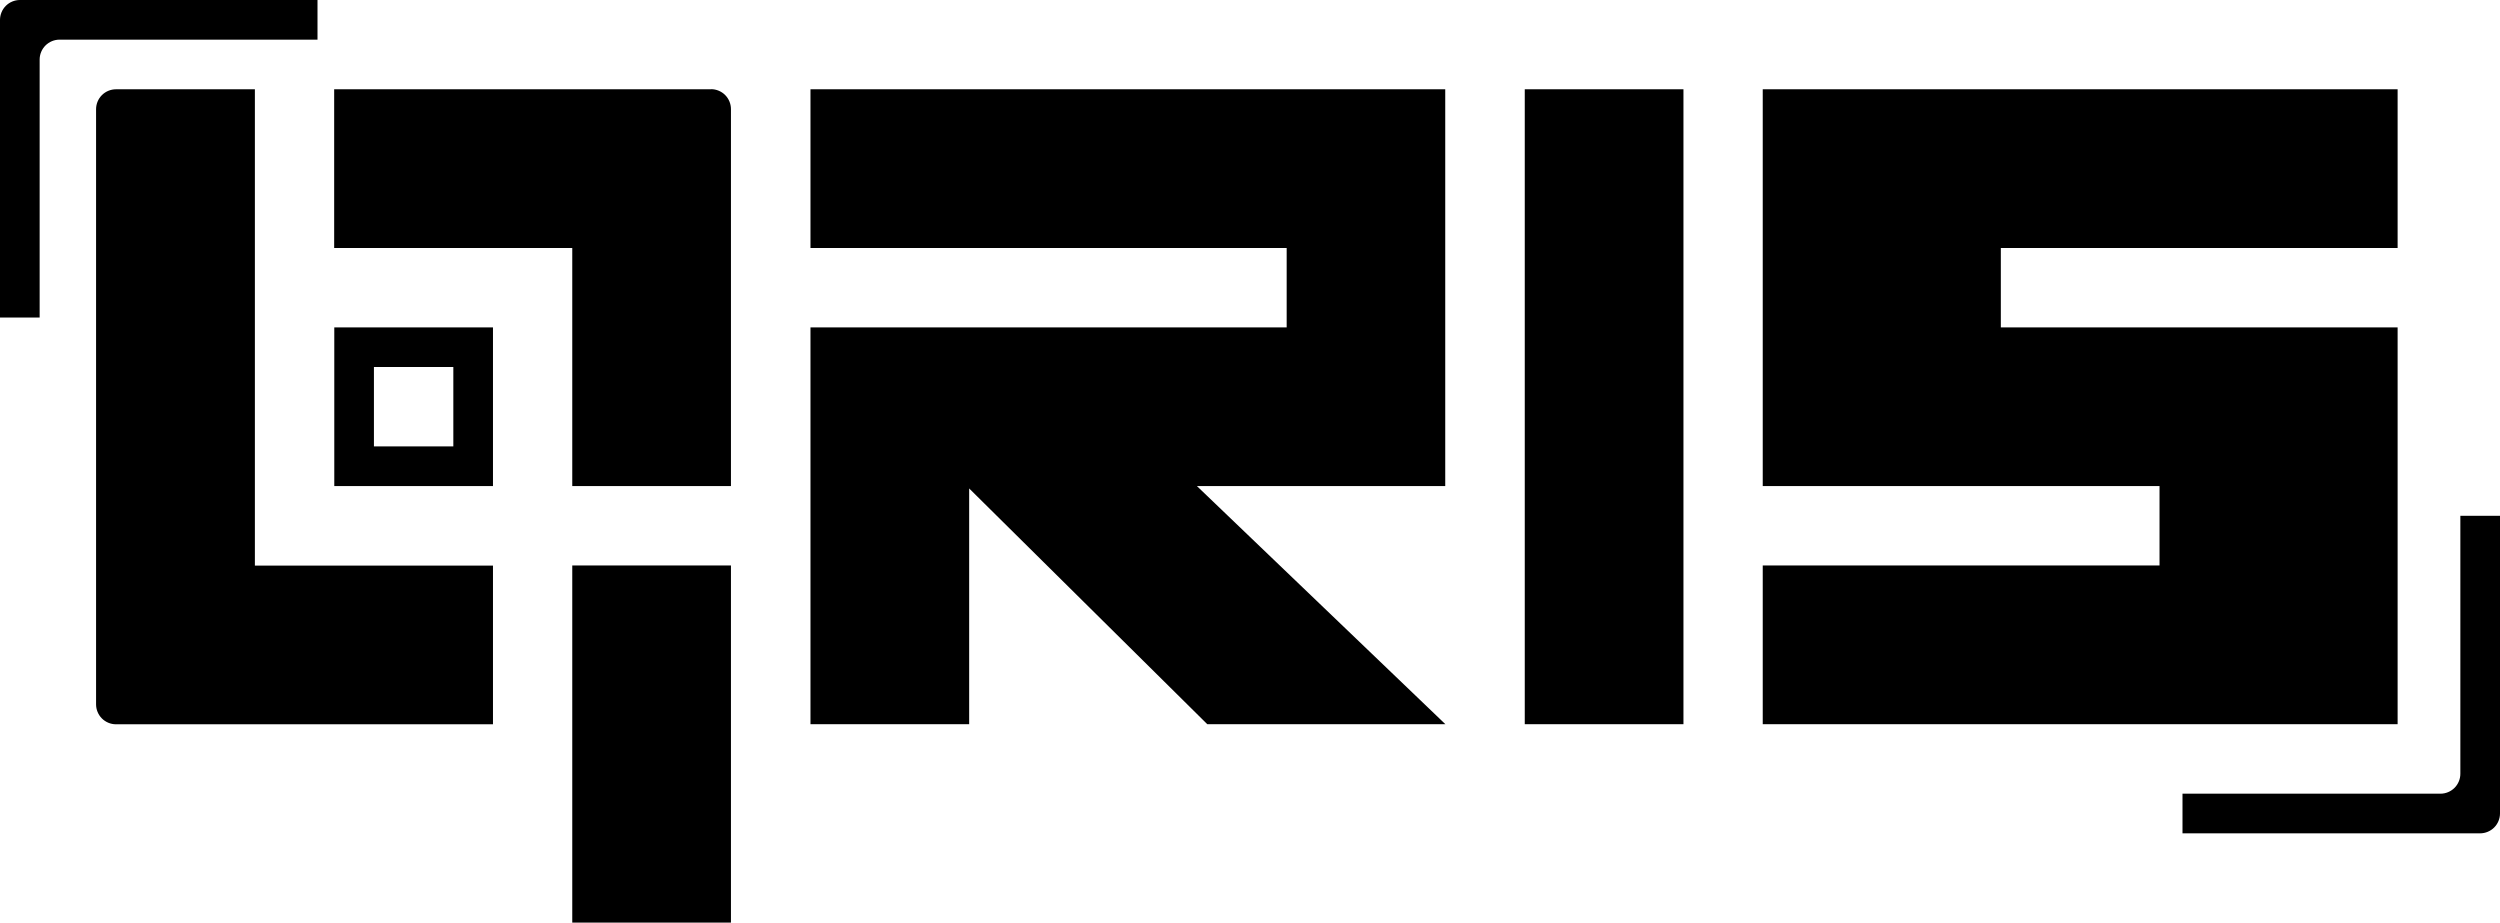
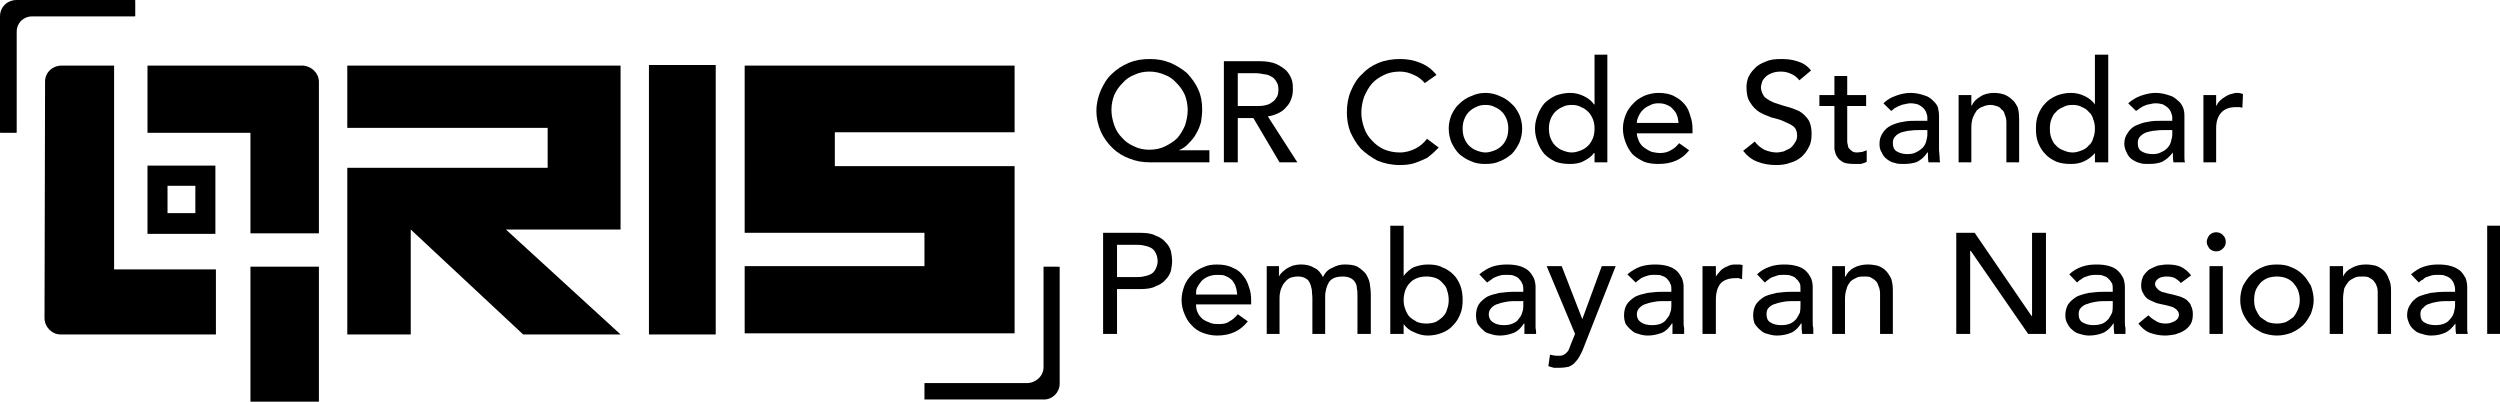
- <svg xmlns="http://www.w3.org/2000/svg" xml:space="preserve" width="210mm" height="77.5mm" style="shape-rendering:geometricPrecision; text-rendering:geometricPrecision; image-rendering:optimizeQuality; fill-rule:evenodd; clip-rule:evenodd" viewBox="0 0 21000 7750">
-   <defs>
-     <style type="text/css">
-    
-     .fil0 {fill:black;fill-rule:nonzero}
-    
-   </style>
+ <svg xmlns="http://www.w3.org/2000/svg" width="108.375mm" height="17.413mm" viewBox="0 0 108.375 17.413" version="1.1" id="svg845">
+   <defs id="defs839">
+     <clipPath clipPathUnits="userSpaceOnUse" id="clipPath96">
+       <path d="M -1.2207e-4,2.4414e-4 H 960 V 540 H -1.2207e-4 Z" clip-rule="evenodd" id="path94" />
+     </clipPath>
+     <clipPath clipPathUnits="userSpaceOnUse" id="clipPath106">
+       <path d="M 0,0 H 130.46 V 23.577 H 0 Z" id="path104" />
+     </clipPath>
  </defs>
-   <g id="__x0023_Layer_x0020_1">
-     <path class="fil0" d="M20140 4750l0 -667 0 -1333 -2000 0 -1333 0 0 -667 3333 0 0 -1333 -3333 0 -2000 0 0 1333 0 667 0 1333 2000 0 1333 0 0 667 -3333 0 0 1333 3333 0 2000 0 0 -1333zm527 -417l0 2167c0,44 -18,87 -49,118 -31,31 -74,49 -118,49l-2167 0 0 333 2500 0c44,0 87,-18 118,-49 31,-31 49,-74 49,-118l0 -2500 -333 0zm-18000 -4333l-2500 0c-44,0 -87,18 -118,49 -31,31 -49,74 -49,118l0 2500 333 0 0 -2167c0,-44 18,-87 49,-118 31,-31 74,-49 118,-49l2167 0 0 -333zm2140 7750l1333 0 0 -3000 -1333 0 0 3000zm1167 -7000l-3167 0 0 1333 2000 0 0 2000 1333 0 0 -3167c0,-44 -18,-87 -49,-118 -31,-31 -74,-49 -118,-49zm-3833 0l-1167 0c-44,0 -87,18 -118,49 -31,31 -49,74 -49,118l0 5000c0,44 18,87 49,118 31,31 74,49 118,49l3167 0 0 -1333 -2000 0 0 -4000zm667 3333l1333 0 0 -1333 -1333 0 0 1333zm333 -1000l0 0 667 0 0 667 -667 0 0 -667zm3667 -2333l0 1333 4000 0 0 667 -2667 0 -1333 0 0 1333 0 2000 1333 0 0 -1980 2000 1980 2000 0 -2087 -2000 753 0 1333 0 0 -1333 0 -667 0 -1333 -1333 0 -4000 0zm6000 5333l1333 0 0 -5333 -1333 0 0 5333z" />
+   <g id="layer1" transform="translate(-31.99124,-118.4006)">
+     <g id="g90" transform="matrix(0.7313755,0,0,-0.7313755,-550.5446,504.9828)" style="fill:#000000">
+       <g id="g92" clip-path="url(#clipPath96)" style="fill:#000000">
+         <g id="g98" transform="matrix(2.1033,-7.54e-7,-7.54e-7,0.375,795.24,502.8)" style="fill:#000000">
+           <g id="g100" transform="scale(0.55189,3.0538)" style="fill:#000000">
+             <g id="g102" clip-path="url(#clipPath106)" style="fill:#000000">
+               <g id="g108" style="fill:#000000">
+                 <g id="g110" style="fill:#000000">
+                   <g id="g112" style="fill:#000000" />
+                 </g>
+                 <path d="M 18.813,19.108 H 32.767 V 10.622 H 26.913 L 32.767,5.191 H 27.794 L 22.053,10.622 V 5.191 h -3.24 v 8.627 h 10.231 v 2.065 H 18.813 Z" style="fill:#000000;fill-opacity:1;fill-rule:nonzero;stroke:none" id="path114" />
+                 <path d="m 34.216,5.191 h 3.41 v 13.945 H 34.216 Z" style="fill:#000000;fill-opacity:1;fill-rule:nonzero;stroke:none" id="path116" />
+                 <path d="M 6.906,8.557 V 19.108 H 4.234 c -0.483,0 -0.853,-0.368 -0.853,-0.82 0,-2.49 -0.028,-9.816 -0.028,-12.248 0,-0.453 0.369,-0.849 0.824,-0.849 1.847,0 7.161,0 7.928,0 v 3.366 z" style="fill:#000000;fill-opacity:1;fill-rule:nonzero;stroke:none" id="path118" />
+                 <path d="m 13.868,1.712 c 0.313,0 2.7,0 3.496,0 0,0 0,6.873 0,6.987 -1.137,0 -2.33,0 -3.496,0 0,-2.319 0,-4.639 0,-6.987 z" style="fill:#000000;fill-opacity:1;fill-rule:nonzero;stroke:none" id="path120" />
+                 <path d="m 8.611,19.108 c 0,-0.057 0,-3.479 0,-3.479 1.563,0 3.552,0 5.257,0 0,-2.405 0,-5.205 0,-5.205 0.796,0 3.183,0 3.496,0 v 7.835 c 0,0.453 -0.37,0.821 -0.824,0.849 -1.705,0 -5.741,0 -7.929,0 z" style="fill:#000000;fill-opacity:1;fill-rule:nonzero;stroke:none" id="path122" />
+                 <path d="m 8.611,13.932 c 0,-1.16 0,-2.32 0,-3.536 0.284,0 0.597,0 0.881,0 0.796,0 1.79,0 2.586,0 0,0 0,3.479 0,3.536 -1.137,0 -2.302,0 -3.467,0 z m 2.444,-2.461 v 0 c -0.341,0 -0.739,0 -1.052,0 -0.113,0 -0.227,0 -0.369,0 0,0.481 0,0.933 0,1.414 0.483,0 0.938,0 1.421,0 0,-0.028 0,-1.414 0,-1.414 z" style="fill:#000000;fill-opacity:1;fill-rule:nonzero;stroke:none" id="path124" />
+                 <path d="M 54.365,8.699 V 3.494 c 0,-0.453 -0.398,-0.82 -0.852,-0.82 H 48.284 V 1.825 h 6.081 0.029 c 0.426,0 0.795,0.368 0.795,0.82 v 0.028 6.025 z" style="fill:#000000;fill-opacity:1;fill-rule:nonzero;stroke:none" id="path126" />
+                 <path d="m 1.933,15.657 v 5.205 c 0,0.452 0.341,0.792 0.796,0.792 h 5.229 c 0.028,0 0.028,0.028 0.028,0.028 v 0.792 c 0,0 0,0.028 -0.028,0.028 H 1.933 c -0.483,0 -0.853,-0.368 -0.853,-0.848 v -5.997 c 0,-0.028 0.028,-0.028 0.028,-0.028 h 0.796 c 0,0 0.028,0 0.028,0.028 z" style="fill:#000000;fill-opacity:1;fill-rule:nonzero;stroke:none" id="path128" />
+                 <path d="m 52.887,15.657 v 3.451 H 39.104 v -5.176 -3.48 h 9.18 V 8.727 h -9.18 V 5.248 h 13.783 v 8.655 h -9.179 v 1.754 z" style="fill:#000000;fill-opacity:1;fill-rule:nonzero;stroke:none" id="path130" />
+                 <path d="m 62.834,14.101 h -3.041 c -0.369,0 -0.71,0.057 -1.051,0.198 -0.313,0.113 -0.625,0.311 -0.853,0.538 -0.256,0.254 -0.454,0.537 -0.597,0.848 -0.142,0.34 -0.227,0.679 -0.227,1.075 0,0.396 0.085,0.736 0.227,1.075 0.143,0.311 0.313,0.622 0.569,0.849 0.256,0.254 0.54,0.424 0.852,0.565 0.341,0.142 0.682,0.198 1.08,0.198 0.37,0 0.711,-0.056 1.052,-0.198 0.312,-0.141 0.597,-0.311 0.852,-0.537 0.228,-0.255 0.427,-0.509 0.569,-0.849 0.142,-0.311 0.199,-0.65 0.199,-1.018 0,-0.226 -0.029,-0.453 -0.057,-0.651 -0.057,-0.226 -0.142,-0.424 -0.256,-0.622 -0.085,-0.17 -0.227,-0.339 -0.369,-0.481 -0.142,-0.169 -0.313,-0.283 -0.512,-0.367 v 0 h 1.563 z m -3.069,0.651 v 0 c 0.284,0 0.568,0.056 0.796,0.17 0.227,0.113 0.454,0.254 0.625,0.424 0.17,0.198 0.284,0.396 0.398,0.65 0.085,0.255 0.142,0.538 0.142,0.821 0,0.254 -0.057,0.537 -0.142,0.763 -0.114,0.255 -0.256,0.453 -0.427,0.623 -0.17,0.198 -0.369,0.339 -0.596,0.424 -0.256,0.113 -0.512,0.17 -0.796,0.17 -0.284,0 -0.54,-0.057 -0.767,-0.17 -0.228,-0.085 -0.427,-0.226 -0.597,-0.424 -0.171,-0.17 -0.313,-0.368 -0.427,-0.623 -0.085,-0.226 -0.142,-0.48 -0.142,-0.763 0,-0.283 0.057,-0.538 0.142,-0.792 0.086,-0.255 0.228,-0.481 0.398,-0.651 0.171,-0.198 0.37,-0.339 0.626,-0.452 0.227,-0.114 0.483,-0.17 0.767,-0.17 z" style="fill:#000000;fill-opacity:1;fill-rule:nonzero;stroke:none" id="path132" />
+                 <path d="m 63.573,19.334 h 1.847 c 0.341,0 0.625,-0.056 0.824,-0.141 0.228,-0.113 0.398,-0.227 0.54,-0.368 0.114,-0.141 0.199,-0.283 0.256,-0.453 0.057,-0.169 0.057,-0.339 0.057,-0.509 0,-0.169 -0.028,-0.339 -0.085,-0.481 -0.057,-0.169 -0.142,-0.311 -0.256,-0.424 -0.114,-0.141 -0.227,-0.226 -0.398,-0.311 -0.17,-0.085 -0.341,-0.141 -0.54,-0.17 l 1.506,-2.376 h -0.909 l -1.336,2.291 h -0.796 v -2.291 h -0.71 z m 0.71,-2.319 v 0 h 0.938 c 0.142,0 0.284,0 0.427,0.028 0.113,0.028 0.255,0.057 0.341,0.141 0.113,0.057 0.199,0.142 0.255,0.255 0.086,0.085 0.114,0.255 0.114,0.424 0,0.17 -0.028,0.311 -0.114,0.425 -0.056,0.113 -0.142,0.198 -0.255,0.254 -0.086,0.057 -0.228,0.113 -0.341,0.113 -0.143,0.029 -0.285,0.057 -0.427,0.057 h -0.938 z" style="fill:#000000;fill-opacity:1;fill-rule:nonzero;stroke:none" id="path134" />
+                 <path d="m 73.832,18.203 c -0.142,0.169 -0.341,0.339 -0.568,0.424 -0.228,0.113 -0.455,0.17 -0.711,0.17 -0.284,0 -0.568,-0.057 -0.795,-0.17 -0.228,-0.113 -0.455,-0.255 -0.626,-0.453 -0.17,-0.198 -0.284,-0.424 -0.397,-0.678 -0.086,-0.255 -0.143,-0.538 -0.143,-0.821 0,-0.283 0.057,-0.537 0.143,-0.792 0.085,-0.254 0.227,-0.481 0.397,-0.65 0.171,-0.198 0.37,-0.34 0.597,-0.453 0.256,-0.113 0.54,-0.17 0.824,-0.17 0.313,0 0.569,0.085 0.796,0.198 0.227,0.114 0.426,0.283 0.597,0.51 l 0.597,-0.453 c -0.057,-0.057 -0.114,-0.113 -0.228,-0.226 -0.085,-0.085 -0.227,-0.198 -0.369,-0.311 -0.171,-0.085 -0.37,-0.17 -0.597,-0.255 -0.227,-0.085 -0.511,-0.113 -0.796,-0.113 -0.426,0 -0.795,0.085 -1.136,0.226 -0.313,0.17 -0.597,0.368 -0.853,0.622 -0.227,0.255 -0.398,0.566 -0.54,0.877 -0.114,0.311 -0.17,0.651 -0.17,0.99 0,0.396 0.056,0.764 0.198,1.103 0.143,0.34 0.313,0.651 0.569,0.877 0.227,0.255 0.511,0.453 0.852,0.594 0.341,0.142 0.711,0.198 1.109,0.198 0.341,0 0.682,-0.056 1.023,-0.198 0.341,-0.141 0.597,-0.339 0.824,-0.622 z" style="fill:#000000;fill-opacity:1;fill-rule:nonzero;stroke:none" id="path136" />
+                 <path d="m 75.054,15.855 c 0,0.255 0.057,0.481 0.142,0.707 0.114,0.226 0.228,0.424 0.398,0.566 0.171,0.17 0.37,0.311 0.597,0.396 0.227,0.113 0.483,0.17 0.739,0.17 0.256,0 0.511,-0.057 0.739,-0.17 0.227,-0.085 0.426,-0.226 0.597,-0.396 0.17,-0.142 0.284,-0.34 0.397,-0.566 0.086,-0.226 0.142,-0.452 0.142,-0.707 0,-0.283 -0.056,-0.509 -0.142,-0.735 -0.113,-0.227 -0.227,-0.425 -0.397,-0.594 -0.171,-0.142 -0.37,-0.283 -0.597,-0.368 -0.228,-0.113 -0.483,-0.142 -0.739,-0.142 -0.256,0 -0.512,0.029 -0.739,0.142 -0.227,0.085 -0.426,0.226 -0.597,0.368 -0.17,0.169 -0.284,0.367 -0.398,0.594 -0.085,0.226 -0.142,0.452 -0.142,0.735 z m 0.711,0 v 0 c 0,-0.198 0.028,-0.368 0.085,-0.509 0.057,-0.142 0.142,-0.283 0.227,-0.368 0.114,-0.113 0.228,-0.198 0.37,-0.254 0.142,-0.057 0.312,-0.114 0.483,-0.114 0.17,0 0.341,0.057 0.483,0.114 0.142,0.056 0.256,0.141 0.369,0.254 0.086,0.085 0.171,0.226 0.228,0.368 0.057,0.141 0.085,0.311 0.085,0.509 0,0.17 -0.028,0.339 -0.085,0.481 -0.057,0.141 -0.142,0.283 -0.228,0.368 -0.113,0.113 -0.227,0.198 -0.369,0.254 -0.142,0.085 -0.313,0.113 -0.483,0.113 -0.171,0 -0.341,-0.028 -0.483,-0.113 -0.142,-0.056 -0.256,-0.141 -0.37,-0.254 -0.085,-0.085 -0.17,-0.227 -0.227,-0.368 -0.057,-0.142 -0.085,-0.311 -0.085,-0.481 z" style="fill:#000000;fill-opacity:1;fill-rule:nonzero;stroke:none" id="path138" />
+                 <path d="M 83.154,14.101 H 82.5 v 0.481 h -0.028 c -0.114,-0.17 -0.313,-0.311 -0.54,-0.424 -0.199,-0.113 -0.455,-0.142 -0.682,-0.142 -0.256,0 -0.512,0.029 -0.739,0.114 -0.228,0.113 -0.398,0.226 -0.569,0.396 -0.142,0.169 -0.256,0.367 -0.341,0.594 -0.085,0.226 -0.142,0.452 -0.142,0.735 0,0.255 0.057,0.481 0.142,0.707 0.085,0.226 0.199,0.424 0.341,0.594 0.171,0.17 0.341,0.283 0.569,0.396 0.227,0.085 0.483,0.142 0.739,0.142 0.255,0 0.483,-0.057 0.71,-0.17 0.227,-0.113 0.398,-0.255 0.512,-0.424 H 82.5 v 2.574 h 0.654 z m -1.819,0.509 v 0 c 0.17,0 0.341,0.057 0.483,0.114 0.142,0.056 0.256,0.141 0.369,0.254 0.086,0.085 0.171,0.226 0.228,0.368 0.057,0.141 0.085,0.311 0.085,0.509 0,0.17 -0.028,0.339 -0.085,0.481 -0.057,0.141 -0.142,0.283 -0.228,0.368 -0.113,0.113 -0.227,0.198 -0.369,0.254 -0.142,0.085 -0.313,0.113 -0.483,0.113 -0.171,0 -0.341,-0.028 -0.483,-0.113 -0.142,-0.056 -0.256,-0.141 -0.37,-0.254 -0.085,-0.085 -0.17,-0.227 -0.227,-0.368 -0.057,-0.142 -0.085,-0.311 -0.085,-0.481 0,-0.198 0.028,-0.368 0.085,-0.509 0.057,-0.142 0.142,-0.283 0.227,-0.368 0.114,-0.113 0.228,-0.198 0.37,-0.254 0.142,-0.057 0.312,-0.114 0.483,-0.114 z" style="fill:#000000;fill-opacity:1;fill-rule:nonzero;stroke:none" id="path140" />
+                 <path d="m 84.66,15.6 c 0,-0.141 0.057,-0.282 0.113,-0.424 0.057,-0.113 0.143,-0.226 0.256,-0.311 0.114,-0.085 0.256,-0.17 0.398,-0.226 0.142,-0.029 0.284,-0.057 0.426,-0.057 0.228,0 0.398,0.057 0.54,0.142 0.171,0.084 0.313,0.226 0.427,0.367 l 0.511,-0.367 c -0.369,-0.481 -0.881,-0.708 -1.563,-0.708 -0.284,0 -0.511,0.029 -0.739,0.114 -0.227,0.113 -0.426,0.226 -0.597,0.396 -0.142,0.169 -0.255,0.367 -0.341,0.594 -0.085,0.226 -0.142,0.452 -0.142,0.735 0,0.255 0.057,0.481 0.142,0.707 0.086,0.226 0.228,0.424 0.398,0.594 0.142,0.17 0.341,0.283 0.569,0.396 0.227,0.085 0.454,0.142 0.71,0.142 0.313,0 0.597,-0.057 0.796,-0.17 0.227,-0.113 0.398,-0.255 0.54,-0.424 0.142,-0.17 0.227,-0.368 0.284,-0.594 0.085,-0.227 0.114,-0.453 0.114,-0.679 V 15.6 Z m 2.131,0.538 v 0 c -0.028,0.141 -0.028,0.283 -0.085,0.396 -0.028,0.113 -0.114,0.226 -0.199,0.311 -0.085,0.113 -0.171,0.17 -0.313,0.226 -0.113,0.057 -0.255,0.085 -0.426,0.085 -0.17,0 -0.312,-0.028 -0.455,-0.113 -0.142,-0.057 -0.255,-0.141 -0.341,-0.226 -0.085,-0.085 -0.17,-0.198 -0.227,-0.34 -0.057,-0.113 -0.085,-0.226 -0.085,-0.339 z" style="fill:#000000;fill-opacity:1;fill-rule:nonzero;stroke:none" id="path142" />
+                 <path d="m 90.685,15.176 c 0.113,-0.17 0.284,-0.311 0.483,-0.424 0.199,-0.085 0.426,-0.142 0.625,-0.142 0.114,0 0.256,0.029 0.369,0.057 0.114,0.057 0.228,0.113 0.341,0.17 0.086,0.085 0.171,0.169 0.228,0.283 0.085,0.113 0.113,0.226 0.113,0.367 0,0.198 -0.056,0.368 -0.199,0.481 -0.113,0.085 -0.284,0.17 -0.483,0.255 -0.17,0.085 -0.398,0.141 -0.625,0.198 -0.227,0.085 -0.426,0.169 -0.625,0.283 -0.171,0.113 -0.341,0.282 -0.455,0.48 -0.142,0.198 -0.199,0.453 -0.199,0.821 0,0.141 0.029,0.311 0.086,0.481 0.085,0.169 0.17,0.311 0.312,0.452 0.142,0.17 0.341,0.283 0.569,0.368 0.227,0.113 0.483,0.141 0.795,0.141 0.313,0 0.569,-0.028 0.824,-0.113 0.285,-0.085 0.512,-0.226 0.711,-0.481 l -0.597,-0.509 c -0.085,0.113 -0.199,0.226 -0.369,0.311 -0.171,0.085 -0.341,0.142 -0.569,0.142 -0.199,0 -0.341,-0.029 -0.483,-0.085 -0.142,-0.057 -0.227,-0.113 -0.312,-0.198 -0.086,-0.085 -0.143,-0.17 -0.171,-0.255 -0.028,-0.113 -0.057,-0.198 -0.057,-0.254 0,-0.227 0.085,-0.396 0.199,-0.538 0.142,-0.113 0.284,-0.198 0.483,-0.283 0.199,-0.056 0.398,-0.141 0.625,-0.198 0.228,-0.056 0.427,-0.141 0.626,-0.226 0.199,-0.113 0.341,-0.254 0.483,-0.452 0.113,-0.17 0.17,-0.425 0.17,-0.736 0,-0.254 -0.028,-0.481 -0.142,-0.679 -0.085,-0.198 -0.227,-0.367 -0.369,-0.509 -0.171,-0.141 -0.37,-0.254 -0.597,-0.311 -0.199,-0.085 -0.455,-0.113 -0.711,-0.113 -0.341,0 -0.653,0.056 -0.937,0.17 -0.313,0.113 -0.54,0.311 -0.739,0.565 z" style="fill:#000000;fill-opacity:1;fill-rule:nonzero;stroke:none" id="path144" />
+                 <path d="m 96.368,17.015 h -0.966 v -1.584 c 0,-0.113 0,-0.198 0,-0.283 0.029,-0.113 0.029,-0.198 0.057,-0.283 0.057,-0.057 0.085,-0.113 0.17,-0.17 0.057,-0.056 0.143,-0.085 0.285,-0.085 0.085,0 0.17,0.029 0.255,0.029 0.086,0.028 0.143,0.056 0.228,0.085 V 14.13 c -0.085,-0.057 -0.199,-0.085 -0.313,-0.114 -0.142,0 -0.227,0 -0.284,0 -0.284,0 -0.483,0.029 -0.597,0.085 -0.142,0.085 -0.256,0.17 -0.312,0.283 -0.086,0.113 -0.114,0.255 -0.143,0.396 0,0.142 0,0.283 0,0.424 v 1.811 h -0.767 v 0.565 h 0.767 v 0.99 h 0.654 v -0.99 h 0.966 z" style="fill:#000000;fill-opacity:1;fill-rule:nonzero;stroke:none" id="path146" />
+                 <path d="m 97.249,17.156 c 0.171,0.17 0.398,0.311 0.654,0.396 0.227,0.085 0.483,0.142 0.739,0.142 0.256,0 0.483,-0.057 0.653,-0.114 0.199,-0.056 0.342,-0.141 0.455,-0.254 0.114,-0.113 0.228,-0.226 0.28,-0.368 0.03,-0.141 0.06,-0.283 0.06,-0.452 v -1.782 c 0,-0.114 0.03,-0.227 0.03,-0.34 0,-0.113 0,-0.198 0.03,-0.283 h -0.599 c -0.028,0.17 -0.028,0.34 -0.028,0.509 h -0.029 c -0.142,-0.226 -0.312,-0.367 -0.511,-0.48 -0.199,-0.085 -0.455,-0.114 -0.711,-0.114 -0.17,0 -0.312,0 -0.454,0.057 -0.171,0.028 -0.284,0.113 -0.398,0.198 -0.114,0.085 -0.199,0.198 -0.256,0.339 -0.085,0.114 -0.114,0.283 -0.114,0.453 0,0.226 0.057,0.396 0.171,0.566 0.085,0.141 0.227,0.283 0.398,0.367 0.17,0.085 0.398,0.17 0.625,0.198 0.227,0.057 0.483,0.057 0.739,0.057 h 0.511 v 0.17 c 0,0.085 -0.028,0.169 -0.056,0.254 -0.029,0.085 -0.086,0.17 -0.171,0.255 -0.057,0.056 -0.142,0.113 -0.256,0.17 -0.113,0.028 -0.227,0.056 -0.369,0.056 -0.114,0 -0.227,-0.028 -0.341,-0.056 -0.085,0 -0.171,-0.057 -0.256,-0.085 C 97.96,16.986 97.903,16.93 97.818,16.902 97.761,16.845 97.704,16.788 97.647,16.76 Z m 1.876,-1.386 v 0 c -0.171,0 -0.313,0 -0.483,-0.028 -0.171,0 -0.313,-0.057 -0.455,-0.085 -0.142,-0.057 -0.256,-0.113 -0.341,-0.226 -0.085,-0.085 -0.114,-0.198 -0.114,-0.34 0,-0.198 0.057,-0.339 0.199,-0.424 0.142,-0.085 0.313,-0.141 0.54,-0.141 0.199,0 0.341,0.028 0.483,0.113 0.114,0.056 0.228,0.141 0.313,0.226 0.085,0.113 0.142,0.198 0.171,0.339 0.028,0.114 0.056,0.227 0.056,0.34 v 0.226 z" style="fill:#000000;fill-opacity:1;fill-rule:nonzero;stroke:none" id="path148" />
+                 <path d="m 101.09,17.58 h 0.65 v -0.537 h 0.03 c 0.08,0.198 0.23,0.339 0.42,0.453 0.2,0.141 0.46,0.198 0.71,0.198 0.18,0 0.35,-0.029 0.52,-0.085 0.14,-0.057 0.28,-0.142 0.39,-0.255 0.12,-0.085 0.2,-0.226 0.29,-0.396 0.06,-0.17 0.08,-0.396 0.08,-0.622 v -2.235 h -0.65 v 2.065 c 0,0.17 -0.03,0.283 -0.09,0.424 -0.02,0.114 -0.08,0.198 -0.17,0.255 -0.05,0.085 -0.14,0.141 -0.25,0.17 -0.09,0.028 -0.2,0.056 -0.29,0.056 -0.14,0 -0.28,-0.028 -0.39,-0.085 -0.12,-0.028 -0.23,-0.113 -0.32,-0.198 -0.08,-0.113 -0.14,-0.226 -0.2,-0.367 -0.05,-0.142 -0.08,-0.311 -0.08,-0.538 v -1.782 h -0.65 z" style="fill:#000000;fill-opacity:1;fill-rule:nonzero;stroke:none" id="path150" />
+                 <path d="m 108.73,14.101 h -0.68 v 0.481 0 c -0.14,-0.17 -0.31,-0.311 -0.54,-0.424 -0.23,-0.113 -0.46,-0.142 -0.68,-0.142 -0.29,0 -0.52,0.029 -0.74,0.114 -0.23,0.113 -0.43,0.226 -0.57,0.396 -0.17,0.169 -0.28,0.367 -0.37,0.594 -0.09,0.226 -0.11,0.452 -0.11,0.735 0,0.255 0.02,0.481 0.11,0.707 0.09,0.226 0.2,0.424 0.37,0.594 0.14,0.17 0.34,0.283 0.57,0.396 0.22,0.085 0.45,0.142 0.74,0.142 0.25,0 0.48,-0.057 0.71,-0.17 0.22,-0.113 0.39,-0.255 0.51,-0.424 v 0 2.574 h 0.68 z m -1.82,0.509 v 0 c 0.17,0 0.34,0.057 0.48,0.114 0.15,0.056 0.26,0.141 0.35,0.254 0.11,0.085 0.19,0.226 0.22,0.368 0.06,0.141 0.09,0.311 0.09,0.509 0,0.17 -0.03,0.339 -0.09,0.481 -0.03,0.141 -0.11,0.283 -0.22,0.368 -0.09,0.113 -0.2,0.198 -0.35,0.254 -0.14,0.085 -0.31,0.113 -0.48,0.113 -0.2,0 -0.34,-0.028 -0.48,-0.113 -0.14,-0.056 -0.29,-0.141 -0.37,-0.254 -0.11,-0.085 -0.17,-0.227 -0.23,-0.368 -0.06,-0.142 -0.08,-0.311 -0.08,-0.481 0,-0.198 0.02,-0.368 0.08,-0.509 0.06,-0.142 0.12,-0.283 0.23,-0.368 0.08,-0.113 0.23,-0.198 0.37,-0.254 0.14,-0.057 0.28,-0.114 0.48,-0.114 z" style="fill:#000000;fill-opacity:1;fill-rule:nonzero;stroke:none" id="path152" />
+                 <path d="m 109.75,17.156 c 0.2,0.17 0.4,0.311 0.66,0.396 0.25,0.085 0.48,0.142 0.74,0.142 0.25,0 0.48,-0.057 0.65,-0.114 0.2,-0.056 0.34,-0.141 0.45,-0.254 0.15,-0.113 0.23,-0.226 0.29,-0.368 0.06,-0.141 0.08,-0.283 0.08,-0.452 v -1.782 c 0,-0.114 0,-0.227 0,-0.34 0,-0.113 0,-0.198 0.03,-0.283 h -0.59 c -0.03,0.17 -0.03,0.34 -0.03,0.509 v 0 c -0.17,-0.226 -0.34,-0.367 -0.54,-0.48 -0.2,-0.085 -0.43,-0.114 -0.71,-0.114 -0.17,0 -0.32,0 -0.46,0.057 -0.14,0.028 -0.28,0.113 -0.4,0.198 -0.11,0.085 -0.19,0.198 -0.25,0.339 -0.06,0.114 -0.12,0.283 -0.12,0.453 0,0.226 0.06,0.396 0.18,0.566 0.08,0.141 0.22,0.283 0.39,0.367 0.2,0.085 0.4,0.17 0.63,0.198 0.23,0.057 0.48,0.057 0.77,0.057 H 112 v 0.17 c 0,0.085 -0.03,0.169 -0.06,0.254 -0.03,0.085 -0.08,0.17 -0.17,0.255 -0.06,0.056 -0.14,0.113 -0.25,0.17 -0.09,0.028 -0.23,0.056 -0.37,0.056 -0.12,0 -0.23,-0.028 -0.34,-0.056 -0.09,0 -0.18,-0.057 -0.26,-0.085 -0.09,-0.029 -0.14,-0.085 -0.2,-0.113 -0.08,-0.057 -0.14,-0.114 -0.2,-0.142 z m 1.88,-1.386 v 0 c -0.14,0 -0.31,0 -0.48,-0.028 -0.17,0 -0.32,-0.057 -0.46,-0.085 -0.14,-0.057 -0.23,-0.113 -0.34,-0.226 -0.08,-0.085 -0.11,-0.198 -0.11,-0.34 0,-0.198 0.05,-0.339 0.2,-0.424 0.14,-0.085 0.31,-0.141 0.56,-0.141 0.17,0 0.32,0.028 0.46,0.113 0.14,0.056 0.23,0.141 0.31,0.226 0.09,0.113 0.14,0.198 0.17,0.339 0.03,0.114 0.06,0.227 0.06,0.34 v 0.226 z" style="fill:#000000;fill-opacity:1;fill-rule:nonzero;stroke:none" id="path154" />
+                 <path d="m 113.59,17.58 h 0.65 v -0.537 h 0.03 c 0.03,0.113 0.12,0.198 0.17,0.255 0.09,0.084 0.17,0.141 0.26,0.198 0.08,0.056 0.2,0.113 0.31,0.141 0.09,0.028 0.2,0.057 0.31,0.057 0.12,0 0.2,-0.029 0.29,-0.057 l -0.03,-0.707 c -0.06,0 -0.09,0.028 -0.14,0.028 -0.06,0 -0.12,0 -0.17,0 -0.34,0 -0.57,-0.085 -0.74,-0.254 -0.2,-0.198 -0.29,-0.481 -0.29,-0.849 v -1.754 h -0.65 z" style="fill:#000000;fill-opacity:1;fill-rule:nonzero;stroke:none" id="path156" />
+                 <path d="m 57.406,10.452 h 1.847 c 0.341,0 0.626,-0.028 0.824,-0.141 0.228,-0.085 0.398,-0.198 0.512,-0.34 C 60.731,9.83 60.816,9.689 60.873,9.491 60.902,9.321 60.93,9.151 60.93,8.982 60.93,8.84 60.902,8.67 60.873,8.501 60.816,8.303 60.731,8.161 60.589,8.02 60.475,7.878 60.305,7.765 60.077,7.68 59.879,7.567 59.594,7.539 59.253,7.539 H 58.117 V 5.22 h -0.711 z m 0.711,-2.291 v 0 h 0.937 c 0.142,0 0.285,0 0.398,0.028 0.142,0.028 0.256,0.057 0.37,0.113 0.113,0.057 0.199,0.141 0.255,0.255 0.057,0.113 0.114,0.255 0.114,0.424 0,0.198 -0.057,0.339 -0.114,0.453 -0.056,0.113 -0.142,0.198 -0.255,0.255 -0.114,0.057 -0.228,0.085 -0.37,0.113 -0.113,0.028 -0.256,0.028 -0.398,0.028 h -0.937 z" style="fill:#000000;fill-opacity:1;fill-rule:nonzero;stroke:none" id="path158" />
+                 <path d="m 62.152,6.747 c 0,-0.17 0.028,-0.311 0.085,-0.424 0.057,-0.141 0.142,-0.226 0.256,-0.339 0.114,-0.085 0.256,-0.141 0.398,-0.198 0.142,-0.057 0.284,-0.057 0.426,-0.057 0.228,0 0.398,0.028 0.54,0.141 0.171,0.085 0.313,0.226 0.426,0.368 L 64.795,5.87 C 64.426,5.389 63.914,5.135 63.232,5.135 c -0.284,0 -0.512,0.057 -0.739,0.141 -0.227,0.085 -0.426,0.226 -0.568,0.396 -0.171,0.17 -0.284,0.368 -0.37,0.594 -0.085,0.198 -0.142,0.453 -0.142,0.707 0,0.255 0.057,0.509 0.142,0.735 0.086,0.226 0.228,0.424 0.398,0.594 0.142,0.141 0.341,0.283 0.568,0.368 0.228,0.113 0.455,0.141 0.711,0.141 0.313,0 0.597,-0.057 0.796,-0.17 0.227,-0.085 0.398,-0.226 0.54,-0.424 0.142,-0.17 0.227,-0.368 0.284,-0.566 0.085,-0.226 0.114,-0.453 0.114,-0.679 V 6.747 Z m 2.103,0.509 v 0 C 64.227,7.426 64.227,7.539 64.17,7.68 64.141,7.793 64.056,7.907 63.999,7.992 63.914,8.076 63.8,8.161 63.658,8.218 63.545,8.274 63.402,8.274 63.232,8.274 63.061,8.274 62.919,8.246 62.777,8.19 62.635,8.133 62.521,8.048 62.436,7.963 62.351,7.85 62.266,7.737 62.209,7.624 62.152,7.511 62.152,7.397 62.152,7.256 Z" style="fill:#000000;fill-opacity:1;fill-rule:nonzero;stroke:none" id="path160" />
+                 <path d="m 65.761,8.727 h 0.625 v -0.537 0 c 0.029,0.057 0.057,0.113 0.114,0.17 0.085,0.085 0.142,0.141 0.256,0.226 0.085,0.057 0.199,0.113 0.341,0.17 0.114,0.028 0.256,0.057 0.426,0.057 0.256,0 0.483,-0.057 0.654,-0.17 0.199,-0.085 0.341,-0.255 0.455,-0.481 0.113,0.226 0.255,0.396 0.483,0.481 0.199,0.113 0.398,0.17 0.625,0.17 0.256,0 0.483,-0.028 0.654,-0.113 0.17,-0.113 0.312,-0.226 0.426,-0.368 0.085,-0.141 0.17,-0.311 0.199,-0.481 0.028,-0.198 0.057,-0.396 0.057,-0.594 V 5.22 h -0.682 v 1.952 c 0,0.141 0,0.283 -0.029,0.396 0,0.113 -0.028,0.226 -0.085,0.311 -0.057,0.113 -0.142,0.17 -0.228,0.226 -0.113,0.057 -0.255,0.085 -0.397,0.085 -0.341,0 -0.569,-0.085 -0.711,-0.283 C 68.83,7.709 68.745,7.454 68.745,7.143 V 5.22 h -0.653 v 1.839 c 0,0.17 -0.029,0.311 -0.029,0.453 -0.028,0.141 -0.057,0.255 -0.114,0.368 -0.056,0.113 -0.113,0.17 -0.227,0.226 -0.085,0.057 -0.227,0.085 -0.369,0.085 -0.142,0 -0.256,-0.028 -0.37,-0.057 C 66.87,8.076 66.784,8.02 66.699,7.907 66.614,7.822 66.557,7.709 66.5,7.567 66.443,7.426 66.415,7.256 66.415,7.058 V 5.22 h -0.654 z" style="fill:#000000;fill-opacity:1;fill-rule:nonzero;stroke:none" id="path162" />
+                 <path d="m 72.07,10.82 h 0.682 v -2.602 0 c 0.142,0.198 0.313,0.339 0.512,0.453 0.227,0.085 0.483,0.141 0.71,0.141 0.284,0 0.54,-0.028 0.739,-0.141 0.228,-0.085 0.426,-0.226 0.569,-0.368 0.17,-0.17 0.284,-0.368 0.369,-0.594 0.085,-0.226 0.114,-0.481 0.114,-0.735 0,-0.255 -0.029,-0.509 -0.114,-0.707 C 75.566,6.04 75.452,5.842 75.282,5.672 75.139,5.502 74.941,5.361 74.713,5.276 74.514,5.191 74.258,5.135 73.974,5.135 c -0.227,0 -0.454,0.057 -0.682,0.17 -0.227,0.085 -0.398,0.226 -0.54,0.424 v 0 -0.509 H 72.07 Z m 1.847,-5.063 v 0 c 0.171,0 0.341,0.028 0.484,0.085 0.142,0.085 0.255,0.17 0.341,0.255 0.113,0.113 0.199,0.255 0.227,0.396 0.057,0.141 0.085,0.311 0.085,0.481 0,0.17 -0.028,0.339 -0.085,0.509 -0.028,0.141 -0.114,0.255 -0.227,0.368 -0.086,0.113 -0.199,0.198 -0.341,0.255 -0.143,0.057 -0.313,0.085 -0.484,0.085 -0.198,0 -0.341,-0.028 -0.483,-0.085 C 73.292,8.048 73.15,7.963 73.065,7.85 72.951,7.737 72.894,7.624 72.838,7.482 72.781,7.313 72.752,7.143 72.752,6.973 c 0,-0.17 0.029,-0.339 0.086,-0.481 0.056,-0.141 0.113,-0.283 0.227,-0.396 0.085,-0.085 0.227,-0.17 0.369,-0.255 0.142,-0.057 0.285,-0.085 0.483,-0.085 z" style="fill:#000000;fill-opacity:1;fill-rule:nonzero;stroke:none" id="path164" />
+                 <path d="m 76.617,8.303 c 0.199,0.17 0.427,0.311 0.654,0.396 0.256,0.085 0.511,0.113 0.767,0.113 0.256,0 0.455,-0.028 0.654,-0.085 0.17,-0.057 0.341,-0.141 0.455,-0.255 0.113,-0.113 0.198,-0.255 0.255,-0.368 0.057,-0.141 0.086,-0.311 0.086,-0.453 V 5.87 c 0,-0.141 0,-0.255 0,-0.339 0.028,-0.113 0.028,-0.198 0.028,-0.311 h -0.597 c 0,0.198 0,0.368 0,0.537 H 78.891 C 78.749,5.531 78.578,5.361 78.379,5.276 78.152,5.191 77.925,5.135 77.669,5.135 c -0.171,0 -0.341,0.028 -0.483,0.085 -0.142,0.028 -0.285,0.085 -0.37,0.198 -0.113,0.085 -0.199,0.198 -0.284,0.311 -0.057,0.141 -0.085,0.283 -0.085,0.453 0,0.226 0.057,0.424 0.142,0.566 0.114,0.17 0.256,0.283 0.426,0.396 0.171,0.085 0.37,0.141 0.625,0.198 0.228,0.028 0.483,0.057 0.739,0.057 h 0.483 v 0.141 c 0,0.085 0,0.198 -0.057,0.283 -0.028,0.085 -0.085,0.17 -0.142,0.226 -0.056,0.085 -0.17,0.141 -0.255,0.17 -0.114,0.057 -0.228,0.057 -0.37,0.057 -0.142,0 -0.256,0 -0.341,-0.028 C 77.583,8.218 77.498,8.19 77.441,8.161 77.356,8.133 77.271,8.076 77.214,8.02 77.157,7.992 77.1,7.935 77.015,7.878 Z m 1.904,-1.386 v 0 c -0.17,0 -0.341,0 -0.483,-0.028 C 77.868,6.86 77.726,6.832 77.583,6.775 77.441,6.747 77.328,6.662 77.242,6.577 77.157,6.492 77.1,6.379 77.1,6.238 c 0,-0.198 0.086,-0.34 0.228,-0.424 0.113,-0.085 0.312,-0.141 0.54,-0.141 0.17,0 0.341,0.028 0.454,0.085 0.142,0.057 0.256,0.141 0.313,0.255 0.085,0.085 0.142,0.198 0.17,0.311 0.057,0.141 0.057,0.255 0.057,0.368 v 0.226 z" style="fill:#000000;fill-opacity:1;fill-rule:nonzero;stroke:none" id="path166" />
+                 <path d="m 80.056,8.727 h 0.767 l 1.052,-2.744 v 0 l 0.994,2.744 H 83.58 L 81.932,4.484 C 81.875,4.314 81.789,4.173 81.733,4.06 81.676,3.947 81.591,3.833 81.505,3.749 81.42,3.635 81.306,3.579 81.193,3.522 81.051,3.494 80.908,3.466 80.71,3.466 c -0.086,0 -0.199,0 -0.285,0 -0.113,0.028 -0.199,0.057 -0.284,0.085 l 0.085,0.594 C 80.34,4.116 80.482,4.088 80.624,4.088 c 0.086,0 0.171,0 0.256,0.028 0.057,0.028 0.114,0.057 0.171,0.113 0.056,0.057 0.113,0.113 0.142,0.198 0.028,0.057 0.057,0.141 0.085,0.226 l 0.227,0.566 z" style="fill:#000000;fill-opacity:1;fill-rule:nonzero;stroke:none" id="path168" />
+                 <path d="m 84.177,8.303 c 0.199,0.17 0.426,0.311 0.653,0.396 0.256,0.085 0.512,0.113 0.768,0.113 0.255,0 0.454,-0.028 0.653,-0.085 0.171,-0.057 0.341,-0.141 0.455,-0.255 0.114,-0.113 0.199,-0.255 0.256,-0.368 0.057,-0.141 0.085,-0.311 0.085,-0.453 V 5.87 c 0,-0.141 0,-0.255 0.028,-0.339 0,-0.113 0,-0.198 0,-0.311 h -0.596 c 0,0.198 0,0.368 0,0.537 H 86.45 C 86.308,5.531 86.138,5.361 85.939,5.276 85.711,5.191 85.484,5.135 85.228,5.135 c -0.17,0 -0.341,0.028 -0.483,0.085 -0.142,0.028 -0.256,0.085 -0.369,0.198 -0.114,0.085 -0.199,0.198 -0.285,0.311 -0.056,0.141 -0.085,0.283 -0.085,0.453 0,0.226 0.057,0.424 0.142,0.566 0.114,0.17 0.256,0.283 0.427,0.396 0.17,0.085 0.369,0.141 0.625,0.198 0.227,0.028 0.483,0.057 0.739,0.057 h 0.483 v 0.141 c 0,0.085 0,0.198 -0.057,0.283 -0.029,0.085 -0.085,0.17 -0.142,0.226 -0.057,0.085 -0.171,0.141 -0.256,0.17 -0.114,0.057 -0.227,0.057 -0.369,0.057 -0.142,0 -0.256,0 -0.341,-0.028 C 85.171,8.218 85.058,8.19 85.001,8.161 84.916,8.133 84.83,8.076 84.773,8.02 84.717,7.992 84.66,7.935 84.603,7.878 Z m 1.904,-1.386 v 0 c -0.171,0 -0.341,0 -0.483,-0.028 C 85.427,6.86 85.285,6.832 85.143,6.775 85.001,6.747 84.887,6.662 84.802,6.577 84.717,6.492 84.66,6.379 84.66,6.238 c 0,-0.198 0.085,-0.34 0.227,-0.424 0.114,-0.085 0.313,-0.141 0.54,-0.141 0.199,0 0.341,0.028 0.483,0.085 0.114,0.057 0.228,0.141 0.284,0.255 0.086,0.085 0.142,0.198 0.171,0.311 0.057,0.141 0.057,0.255 0.057,0.368 v 0.226 z" style="fill:#000000;fill-opacity:1;fill-rule:nonzero;stroke:none" id="path170" />
+                 <path d="m 88.013,8.727 h 0.682 v -0.537 0 c 0.057,0.085 0.114,0.17 0.199,0.255 0.057,0.085 0.142,0.141 0.228,0.198 0.113,0.057 0.198,0.085 0.312,0.141 0.114,0.028 0.227,0.028 0.341,0.028 0.085,0 0.199,0 0.284,-0.028 L 90.031,8.048 c -0.057,0.028 -0.114,0.028 -0.171,0.057 -0.056,0 -0.113,0 -0.17,0 -0.313,0 -0.568,-0.085 -0.739,-0.255 -0.17,-0.198 -0.256,-0.481 -0.256,-0.877 V 5.22 h -0.682 z" style="fill:#000000;fill-opacity:1;fill-rule:nonzero;stroke:none" id="path172" />
+                 <path d="m 90.798,8.303 c 0.171,0.17 0.398,0.311 0.654,0.396 0.227,0.085 0.483,0.113 0.739,0.113 0.256,0 0.454,-0.028 0.653,-0.085 C 93.043,8.67 93.185,8.585 93.299,8.472 93.413,8.359 93.498,8.218 93.555,8.105 93.612,7.963 93.64,7.793 93.64,7.652 V 5.87 c 0,-0.141 0,-0.255 0.029,-0.339 0,-0.113 0,-0.198 0,-0.311 H 93.1 c -0.028,0.198 -0.028,0.368 -0.028,0.537 H 93.043 C 92.901,5.531 92.731,5.361 92.532,5.276 92.333,5.191 92.077,5.135 91.821,5.135 c -0.17,0 -0.312,0.028 -0.483,0.085 -0.142,0.028 -0.256,0.085 -0.369,0.198 -0.114,0.085 -0.199,0.198 -0.284,0.311 -0.057,0.141 -0.086,0.283 -0.086,0.453 0,0.226 0.057,0.424 0.142,0.566 0.114,0.17 0.256,0.283 0.427,0.396 0.17,0.085 0.369,0.141 0.625,0.198 0.227,0.028 0.483,0.057 0.739,0.057 h 0.483 v 0.141 c 0,0.085 0,0.198 -0.028,0.283 -0.057,0.085 -0.086,0.17 -0.171,0.226 -0.057,0.085 -0.142,0.141 -0.256,0.17 -0.113,0.057 -0.227,0.057 -0.369,0.057 -0.142,0 -0.256,0 -0.341,-0.028 C 91.764,8.218 91.679,8.19 91.594,8.161 91.509,8.133 91.423,8.076 91.367,8.02 91.31,7.992 91.253,7.935 91.196,7.878 Z m 1.876,-1.386 v 0 c -0.171,0 -0.313,0 -0.483,-0.028 C 92.02,6.86 91.878,6.832 91.736,6.775 91.594,6.747 91.48,6.662 91.395,6.577 91.31,6.492 91.281,6.379 91.281,6.238 c 0,-0.198 0.057,-0.34 0.199,-0.424 0.142,-0.085 0.313,-0.141 0.54,-0.141 0.199,0 0.341,0.028 0.483,0.085 0.114,0.057 0.228,0.141 0.313,0.255 0.057,0.085 0.114,0.198 0.171,0.311 0.028,0.141 0.028,0.255 0.028,0.368 v 0.226 z" style="fill:#000000;fill-opacity:1;fill-rule:nonzero;stroke:none" id="path174" />
+                 <path d="m 94.635,8.727 h 0.653 V 8.19 h 0.029 c 0.085,0.198 0.227,0.339 0.426,0.453 0.199,0.113 0.455,0.17 0.711,0.17 0.17,0 0.341,-0.028 0.483,-0.057 0.17,-0.057 0.312,-0.141 0.426,-0.255 0.114,-0.113 0.199,-0.255 0.284,-0.424 0.057,-0.17 0.085,-0.368 0.085,-0.594 V 5.22 h -0.653 v 2.065 c 0,0.17 -0.029,0.311 -0.085,0.424 -0.029,0.113 -0.086,0.226 -0.171,0.283 -0.085,0.085 -0.17,0.113 -0.256,0.17 -0.085,0.028 -0.199,0.028 -0.284,0.028 -0.142,0 -0.284,0 -0.398,-0.057 C 95.772,8.076 95.658,8.02 95.573,7.935 95.487,7.822 95.402,7.709 95.374,7.567 95.317,7.397 95.288,7.228 95.288,7.03 V 5.22 h -0.653 z" style="fill:#000000;fill-opacity:1;fill-rule:nonzero;stroke:none" id="path176" />
+                 <path d="m 100.97,10.452 h 0.94 l 2.9,-4.299 h 0.03 v 4.299 h 0.71 V 5.22 h -0.91 l -2.93,4.299 h -0.03 V 5.22 h -0.71 z" style="fill:#000000;fill-opacity:1;fill-rule:nonzero;stroke:none" id="path178" />
+                 <path d="m 106.74,8.303 c 0.17,0.17 0.4,0.311 0.65,0.396 0.23,0.085 0.49,0.113 0.74,0.113 0.26,0 0.49,-0.028 0.66,-0.085 0.2,-0.057 0.34,-0.141 0.45,-0.255 0.12,-0.113 0.2,-0.255 0.26,-0.368 0.05,-0.141 0.08,-0.311 0.08,-0.453 V 5.87 c 0,-0.141 0,-0.255 0.03,-0.339 0,-0.113 0,-0.198 0,-0.311 h -0.57 c -0.03,0.198 -0.03,0.368 -0.03,0.537 h -0.02 c -0.15,-0.226 -0.32,-0.396 -0.52,-0.481 -0.19,-0.085 -0.45,-0.141 -0.71,-0.141 -0.17,0 -0.31,0.028 -0.48,0.085 -0.14,0.028 -0.25,0.085 -0.37,0.198 -0.11,0.085 -0.2,0.198 -0.25,0.311 -0.09,0.141 -0.12,0.283 -0.12,0.453 0,0.226 0.06,0.424 0.14,0.566 0.12,0.17 0.26,0.283 0.43,0.396 0.17,0.085 0.37,0.141 0.63,0.198 0.22,0.028 0.48,0.057 0.73,0.057 h 0.49 v 0.141 c 0,0.085 0,0.198 -0.03,0.283 -0.06,0.085 -0.09,0.17 -0.17,0.226 -0.06,0.085 -0.14,0.141 -0.26,0.17 -0.11,0.057 -0.22,0.057 -0.37,0.057 -0.14,0 -0.22,0 -0.34,-0.028 -0.08,-0.028 -0.17,-0.057 -0.25,-0.085 -0.09,-0.028 -0.15,-0.085 -0.23,-0.141 -0.06,-0.028 -0.11,-0.085 -0.17,-0.141 z m 1.88,-1.386 v 0 c -0.17,0 -0.32,0 -0.49,-0.028 -0.17,-0.028 -0.31,-0.057 -0.45,-0.113 -0.14,-0.028 -0.26,-0.113 -0.34,-0.198 -0.09,-0.085 -0.12,-0.198 -0.12,-0.339 0,-0.198 0.06,-0.34 0.2,-0.424 0.15,-0.085 0.32,-0.141 0.54,-0.141 0.2,0 0.34,0.028 0.49,0.085 0.11,0.057 0.22,0.141 0.31,0.255 0.06,0.085 0.11,0.198 0.17,0.311 0.03,0.141 0.03,0.255 0.03,0.368 v 0.226 z" style="fill:#000000;fill-opacity:1;fill-rule:nonzero;stroke:none" id="path180" />
+                 <path d="m 112.43,7.85 c -0.06,0.113 -0.18,0.17 -0.29,0.255 -0.11,0.057 -0.25,0.085 -0.43,0.085 -0.14,0 -0.28,-0.028 -0.39,-0.085 -0.12,-0.085 -0.2,-0.17 -0.2,-0.311 0,-0.085 0.05,-0.17 0.11,-0.226 0.06,-0.085 0.14,-0.113 0.23,-0.17 0.11,-0.028 0.2,-0.057 0.31,-0.085 0.09,-0.028 0.17,-0.028 0.26,-0.057 0.14,-0.028 0.28,-0.085 0.4,-0.113 0.14,-0.057 0.25,-0.113 0.34,-0.198 0.08,-0.085 0.17,-0.17 0.19,-0.283 0.06,-0.113 0.09,-0.255 0.09,-0.424 0,-0.198 -0.03,-0.368 -0.11,-0.509 -0.09,-0.141 -0.2,-0.255 -0.34,-0.339 -0.12,-0.085 -0.29,-0.141 -0.46,-0.198 -0.17,-0.028 -0.34,-0.057 -0.51,-0.057 -0.28,0 -0.54,0.057 -0.77,0.141 -0.23,0.085 -0.42,0.255 -0.59,0.481 l 0.51,0.424 c 0.11,-0.113 0.22,-0.198 0.37,-0.283 0.11,-0.085 0.28,-0.141 0.48,-0.141 0.08,0 0.17,0 0.26,0.028 0.08,0.028 0.17,0.057 0.22,0.085 0.06,0.028 0.12,0.085 0.17,0.141 0.03,0.057 0.06,0.113 0.06,0.198 0,0.085 -0.03,0.17 -0.09,0.226 -0.05,0.085 -0.14,0.113 -0.22,0.17 -0.09,0.028 -0.17,0.057 -0.29,0.085 -0.08,0.028 -0.17,0.028 -0.25,0.057 -0.14,0.028 -0.29,0.057 -0.4,0.113 -0.14,0.057 -0.26,0.113 -0.34,0.17 -0.12,0.085 -0.17,0.17 -0.23,0.283 -0.08,0.113 -0.11,0.255 -0.11,0.424 0,0.198 0.05,0.339 0.11,0.481 0.09,0.141 0.2,0.255 0.31,0.339 0.15,0.085 0.29,0.141 0.43,0.198 0.17,0.028 0.34,0.057 0.48,0.057 0.26,0 0.49,-0.028 0.69,-0.113 0.22,-0.113 0.39,-0.255 0.53,-0.453 z" style="fill:#000000;fill-opacity:1;fill-rule:nonzero;stroke:none" id="path182" />
+                 <path d="m 113.76,9.972 c 0,0.141 0.06,0.255 0.14,0.367 0.09,0.085 0.2,0.142 0.34,0.142 0.15,0 0.26,-0.057 0.34,-0.142 0.12,-0.113 0.15,-0.226 0.15,-0.367 0,-0.113 -0.03,-0.226 -0.15,-0.339 -0.08,-0.085 -0.19,-0.141 -0.34,-0.141 -0.14,0 -0.25,0.057 -0.34,0.141 -0.08,0.113 -0.14,0.226 -0.14,0.339 z m 0.14,-1.245 v 0 h 0.68 V 5.22 h -0.68 z" style="fill:#000000;fill-opacity:1;fill-rule:nonzero;stroke:none" id="path184" />
+                 <path d="m 115.47,6.973 c 0,0.255 0.05,0.509 0.14,0.735 0.11,0.198 0.23,0.396 0.4,0.566 0.17,0.17 0.37,0.311 0.59,0.396 0.23,0.113 0.49,0.141 0.74,0.141 0.26,0 0.51,-0.028 0.74,-0.141 0.23,-0.085 0.43,-0.226 0.6,-0.396 0.17,-0.17 0.28,-0.368 0.4,-0.566 0.08,-0.226 0.14,-0.481 0.14,-0.735 0,-0.255 -0.06,-0.481 -0.14,-0.707 -0.12,-0.226 -0.23,-0.424 -0.4,-0.594 -0.17,-0.17 -0.37,-0.283 -0.6,-0.396 -0.23,-0.085 -0.48,-0.141 -0.74,-0.141 -0.25,0 -0.51,0.057 -0.74,0.141 -0.22,0.113 -0.42,0.226 -0.59,0.396 -0.17,0.17 -0.29,0.368 -0.4,0.594 -0.09,0.226 -0.14,0.453 -0.14,0.707 z m 0.71,0 v 0 c 0,-0.17 0.02,-0.339 0.08,-0.481 0.06,-0.141 0.14,-0.283 0.23,-0.396 0.11,-0.085 0.23,-0.17 0.37,-0.255 0.14,-0.057 0.31,-0.085 0.48,-0.085 0.17,0 0.34,0.028 0.48,0.085 0.15,0.085 0.26,0.17 0.37,0.255 0.09,0.113 0.17,0.255 0.23,0.396 0.06,0.141 0.09,0.311 0.09,0.481 0,0.17 -0.03,0.339 -0.09,0.509 -0.06,0.141 -0.14,0.255 -0.23,0.368 -0.11,0.113 -0.22,0.198 -0.37,0.255 -0.14,0.057 -0.31,0.085 -0.48,0.085 -0.17,0 -0.34,-0.028 -0.48,-0.085 C 116.72,8.048 116.6,7.963 116.49,7.85 116.4,7.737 116.32,7.624 116.26,7.482 116.2,7.313 116.18,7.143 116.18,6.973 Z" style="fill:#000000;fill-opacity:1;fill-rule:nonzero;stroke:none" id="path186" />
+                 <path d="m 120.04,8.727 h 0.68 v -0.537 0 c 0.09,0.198 0.23,0.339 0.46,0.453 0.2,0.113 0.42,0.17 0.71,0.17 0.17,0 0.34,-0.028 0.48,-0.057 0.17,-0.057 0.29,-0.141 0.43,-0.255 0.11,-0.113 0.2,-0.255 0.25,-0.424 0.09,-0.17 0.12,-0.368 0.12,-0.594 V 5.22 h -0.68 v 2.065 c 0,0.17 0,0.311 -0.06,0.424 -0.03,0.113 -0.12,0.226 -0.17,0.283 -0.09,0.085 -0.17,0.113 -0.26,0.17 -0.11,0.028 -0.2,0.028 -0.31,0.028 -0.14,0 -0.26,0 -0.37,-0.057 -0.11,-0.057 -0.23,-0.113 -0.31,-0.198 -0.09,-0.113 -0.17,-0.226 -0.23,-0.368 -0.03,-0.17 -0.06,-0.339 -0.06,-0.537 V 5.22 h -0.68 z" style="fill:#000000;fill-opacity:1;fill-rule:nonzero;stroke:none" id="path188" />
+                 <path d="m 124.19,8.303 c 0.2,0.17 0.4,0.311 0.65,0.396 0.26,0.085 0.49,0.113 0.74,0.113 0.26,0 0.49,-0.028 0.66,-0.085 0.2,-0.057 0.34,-0.141 0.48,-0.255 0.11,-0.113 0.2,-0.255 0.26,-0.368 0.05,-0.141 0.08,-0.311 0.08,-0.453 V 5.87 c 0,-0.141 0,-0.255 0,-0.339 0,-0.113 0,-0.198 0.03,-0.311 h -0.6 c -0.03,0.198 -0.03,0.368 -0.03,0.537 v 0 c -0.17,-0.226 -0.34,-0.396 -0.54,-0.481 -0.19,-0.085 -0.42,-0.141 -0.71,-0.141 -0.14,0 -0.31,0.028 -0.45,0.085 -0.14,0.028 -0.29,0.085 -0.4,0.198 -0.11,0.085 -0.2,0.198 -0.25,0.311 -0.06,0.141 -0.12,0.283 -0.12,0.453 0,0.226 0.06,0.424 0.17,0.566 0.09,0.17 0.23,0.283 0.4,0.396 0.2,0.085 0.4,0.141 0.63,0.198 0.22,0.028 0.48,0.057 0.76,0.057 h 0.49 v 0.141 c 0,0.085 -0.03,0.198 -0.06,0.283 -0.03,0.085 -0.09,0.17 -0.14,0.226 -0.09,0.085 -0.17,0.141 -0.29,0.17 -0.08,0.057 -0.22,0.057 -0.37,0.057 -0.11,0 -0.22,0 -0.34,-0.028 -0.08,-0.028 -0.17,-0.057 -0.25,-0.085 -0.09,-0.028 -0.15,-0.085 -0.2,-0.141 -0.09,-0.028 -0.14,-0.085 -0.2,-0.141 z m 1.88,-1.386 v 0 c -0.15,0 -0.32,0 -0.49,-0.028 -0.17,-0.028 -0.31,-0.057 -0.45,-0.113 -0.14,-0.028 -0.23,-0.113 -0.31,-0.198 -0.12,-0.085 -0.15,-0.198 -0.15,-0.339 0,-0.198 0.06,-0.34 0.2,-0.424 0.14,-0.085 0.32,-0.141 0.57,-0.141 0.17,0 0.34,0.028 0.46,0.085 0.14,0.057 0.22,0.141 0.31,0.255 0.08,0.085 0.14,0.198 0.17,0.311 0.03,0.141 0.06,0.255 0.06,0.368 v 0.226 z" style="fill:#000000;fill-opacity:1;fill-rule:nonzero;stroke:none" id="path190" />
+                 <path d="m 128.08,5.22 h 0.654 v 5.601 H 128.08 Z" style="fill:#000000;fill-opacity:1;fill-rule:nonzero;stroke:none" id="path192" />
+               </g>
+             </g>
+           </g>
+         </g>
+       </g>
+     </g>
  </g>
</svg>
